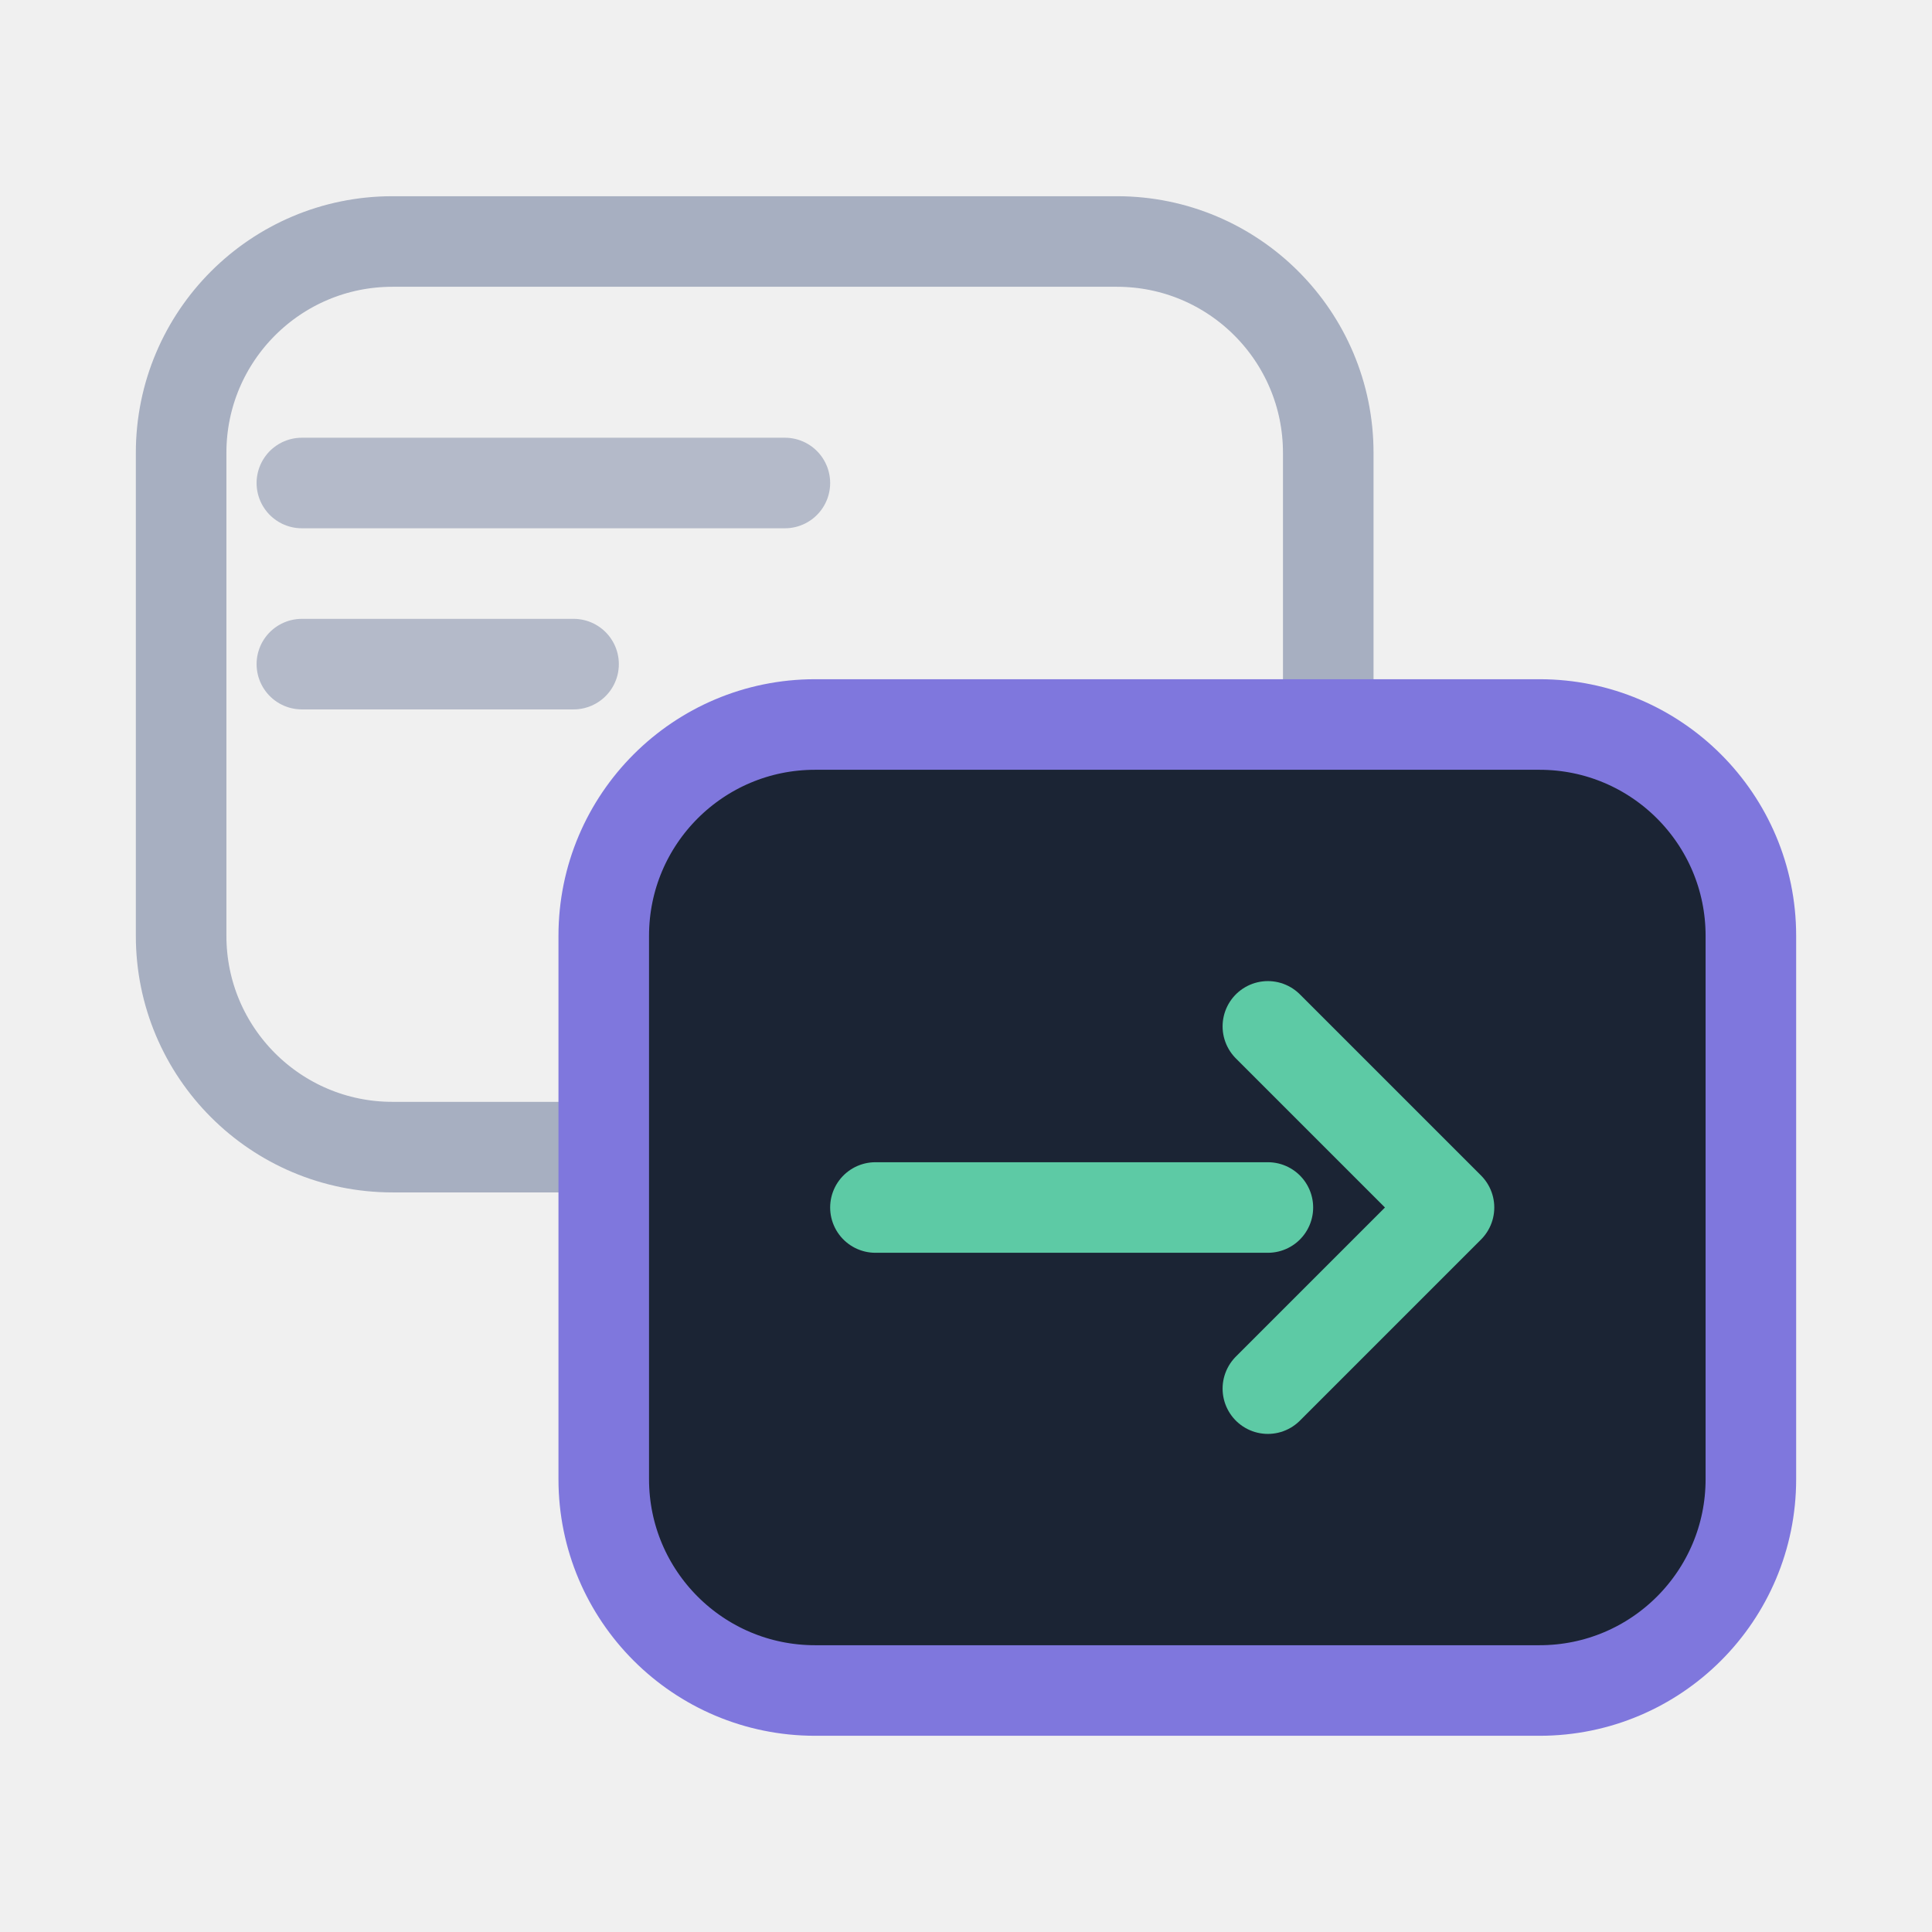
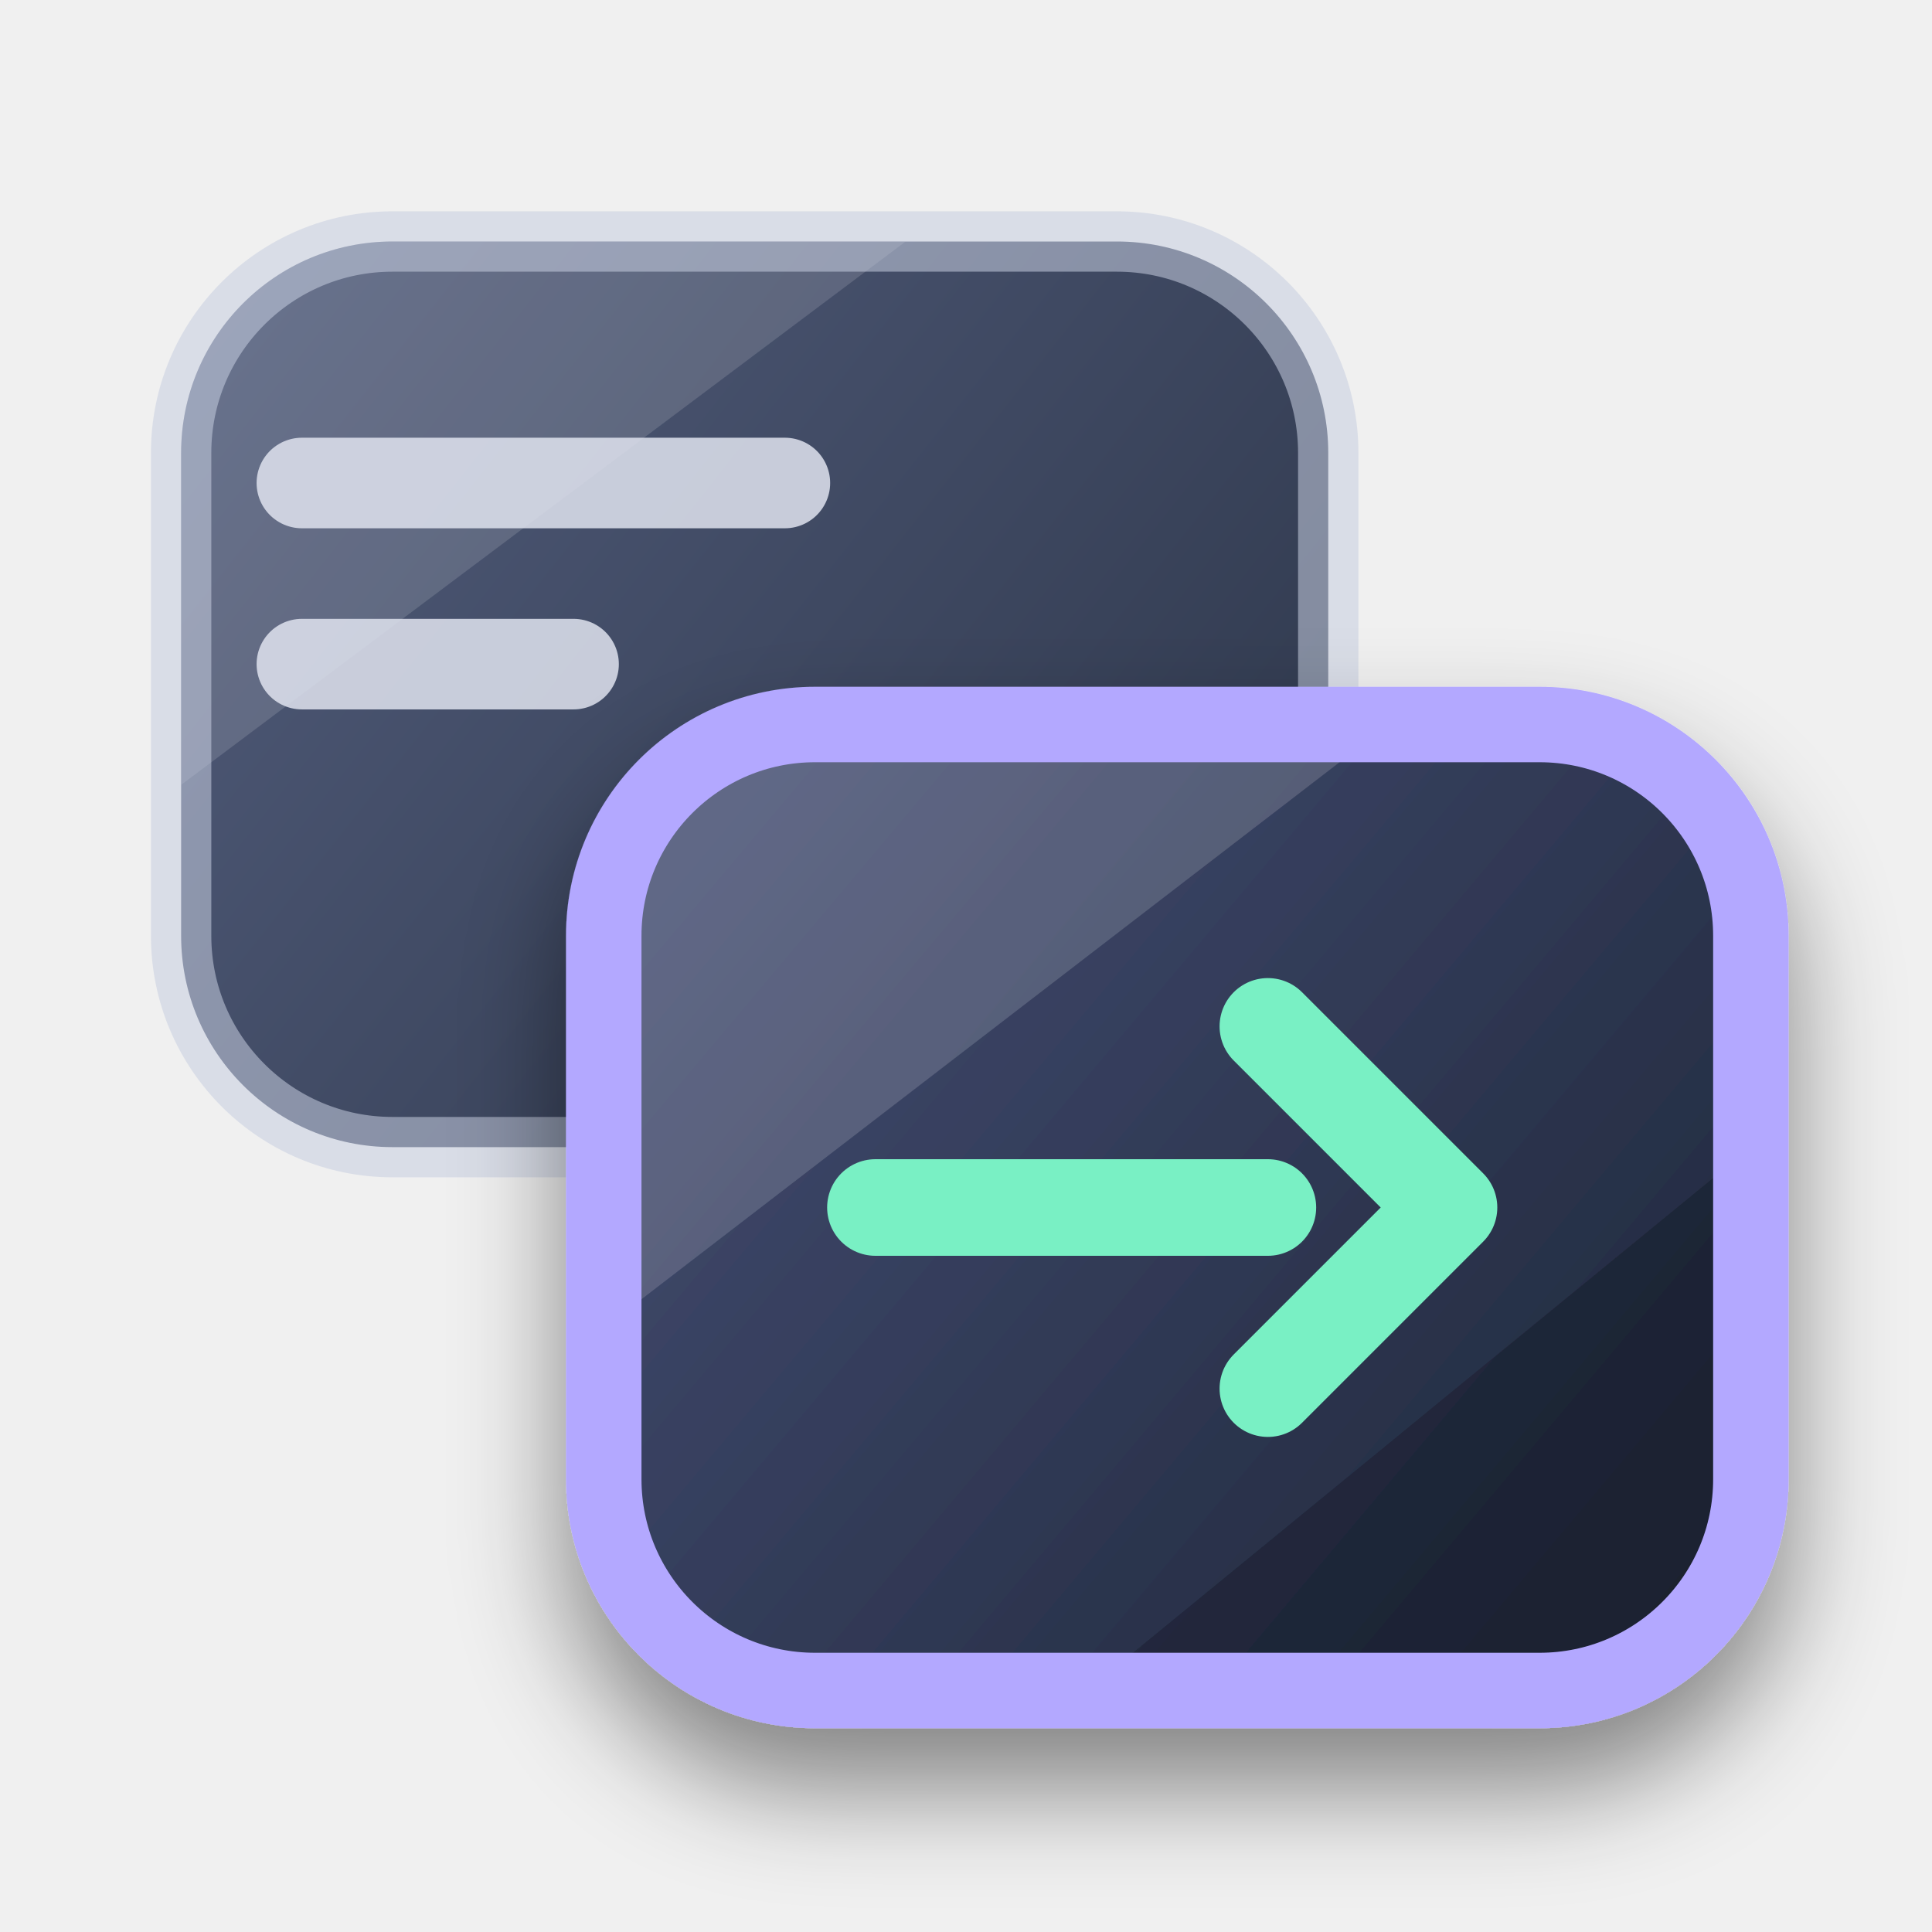
<svg xmlns="http://www.w3.org/2000/svg" viewBox="0 0 64 64" width="64" height="64">
-   <rect x="6" y="8" width="38" height="30" rx="7" fill="none" stroke="#9aa3b8" stroke-width="3" opacity=".85" />
-   <path d="M10 16h16M10 22h9" stroke="#9aa3b8" stroke-width="3" stroke-linecap="round" opacity=".7" />
-   <rect x="20" y="24" width="38" height="32" rx="7" fill="#1b2434" stroke="#7f77dd" stroke-width="3" />
-   <path d="M29 40h13" stroke="#5dcaa5" stroke-width="3" stroke-linecap="round" />
-   <path d="M42 34l6 6-6 6" fill="none" stroke="#5dcaa5" stroke-width="3" stroke-linecap="round" stroke-linejoin="round" />
+   <defs>
+     <linearGradient id="tras2" x1="6" y1="8" x2="44" y2="38" gradientUnits="userSpaceOnUse">
+       <stop offset="0" stop-color="#525d7c" />
+       <stop offset="1" stop-color="#2c3548" />
+     </linearGradient>
+     <linearGradient id="frente2" x1="20" y1="24" x2="58" y2="56" gradientUnits="userSpaceOnUse">
+       <stop offset="0" stop-color="#465076" />
+       <stop offset="1" stop-color="#1c2436" />
+     </linearGradient>
+     <clipPath id="clipFrente2">
+       <rect x="20" y="24" width="38" height="32" rx="7" />
+     </clipPath>
+     <clipPath id="clipTras2">
+       <rect x="6" y="8" width="38" height="30" rx="7" />
+     </clipPath>
+     <filter id="sombra2" x="-40%" y="-40%" width="180%" height="180%">
+       <feGaussianBlur in="SourceAlpha" stdDeviation="1.8" result="borrado" />
+       <feOffset in="borrado" dx="0" dy="2" result="deslocado" />
+       <feComponentTransfer in="deslocado" result="sombra">
+         <feFuncA type="linear" slope="0.45" />
+       </feComponentTransfer>
+       <feMerge>
+         <feMergeNode in="sombra" />
+         <feMergeNode in="SourceGraphic" />
+       </feMerge>
+     </filter>
+   </defs>
+   <g>
+     <rect x="6" y="8" width="38" height="30" rx="7" fill="url(#tras2)" />
+     <polygon points="6,8 30,8 6,26" fill="#ffffff" opacity=".14" clip-path="url(#clipTras2)" />
+     <rect x="6" y="8" width="38" height="30" rx="7" fill="none" stroke="#c7cee0" stroke-width="2" opacity=".55" />
+     <path d="M10 16h16M10 22h9" stroke="#dfe3ee" stroke-width="3" stroke-linecap="round" opacity=".85" />
+   </g>
+   <g filter="url(#sombra2)">
+     <rect x="20" y="24" width="38" height="32" rx="7" fill="url(#frente2)" />
+     <polygon points="20,24 46,24 20,44" fill="#ffffff" opacity=".16" clip-path="url(#clipFrente2)" />
+     <polygon points="58,56 36,56 58,38" fill="#000000" opacity=".2" clip-path="url(#clipFrente2)" />
+     <rect x="20" y="24" width="38" height="32" rx="7" fill="none" stroke="#b3a8ff" stroke-width="2.5" />
+     <path d="M29 40h13" stroke="#79f0c4" stroke-width="3.2" stroke-linecap="round" />
+     <path d="M42 34l6 6-6 6" fill="none" stroke="#79f0c4" stroke-width="3.2" stroke-linecap="round" stroke-linejoin="round" />
+   </g>
</svg>
